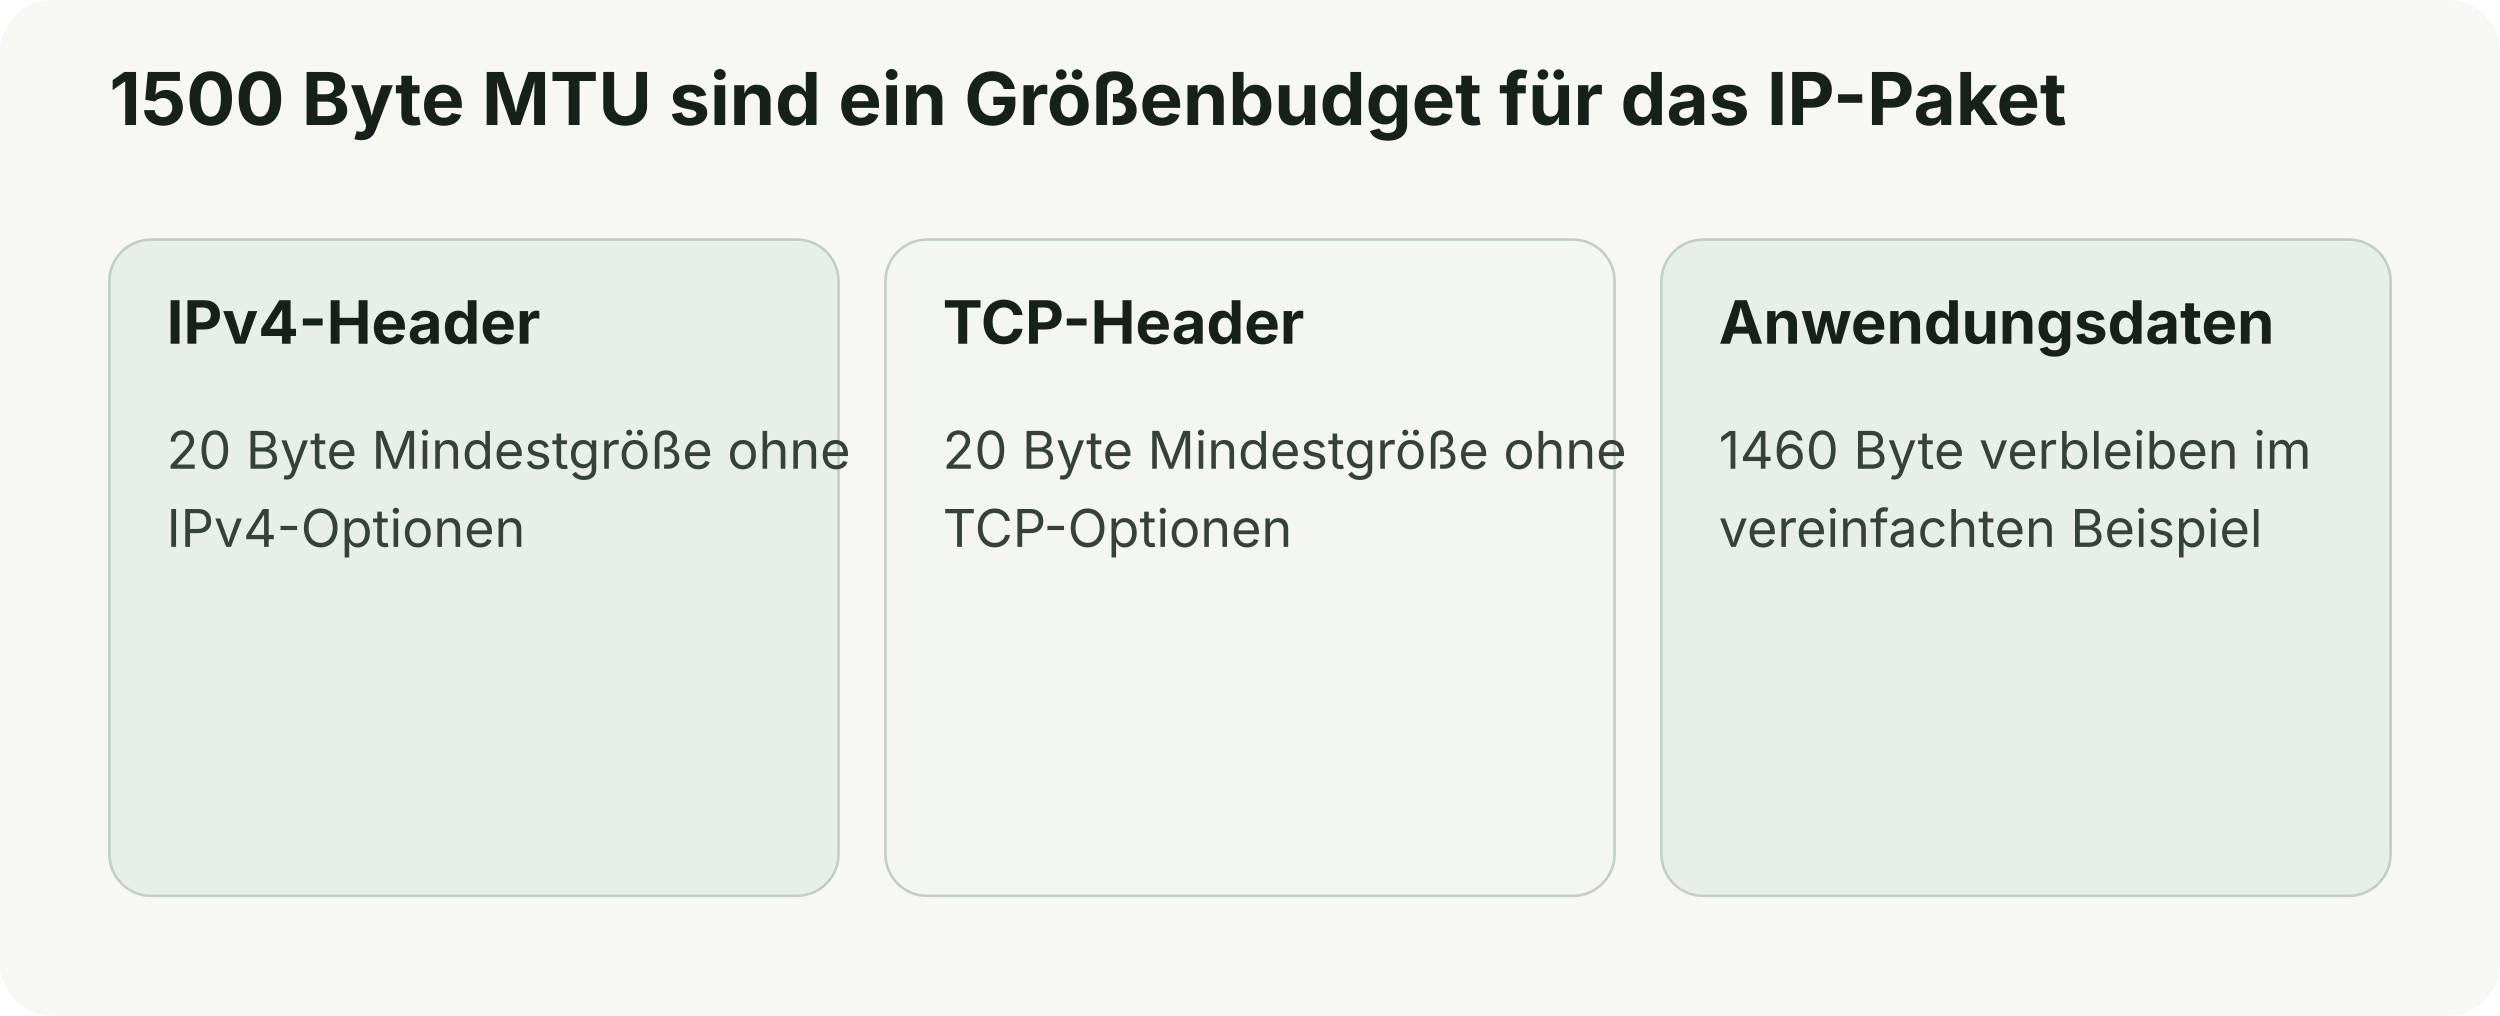
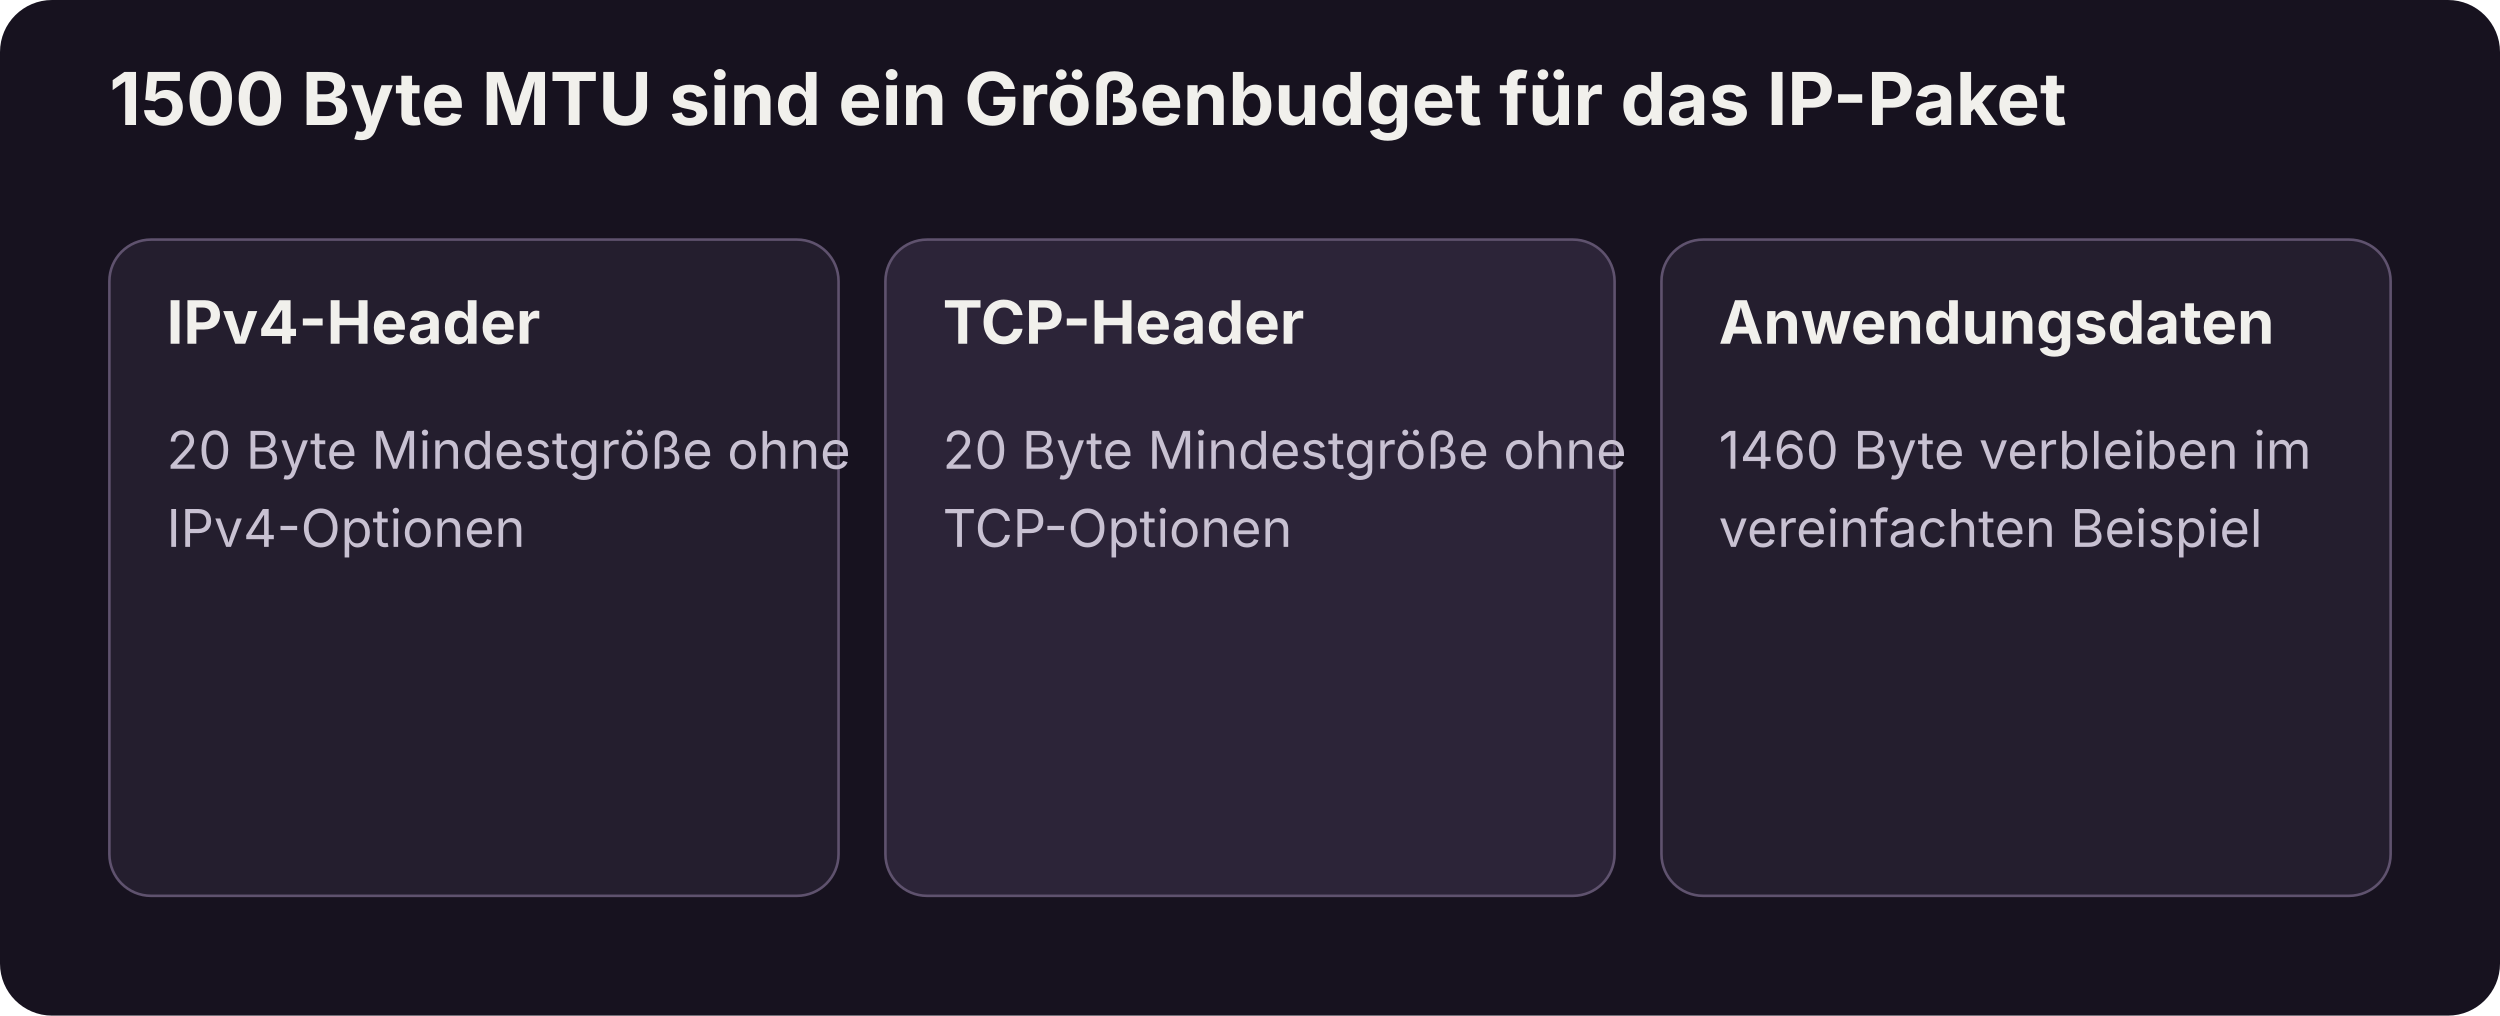
- <svg xmlns="http://www.w3.org/2000/svg" width="960" height="390" viewBox="0 0 960 390" role="img" aria-labelledby="title desc">
-   <rect width="100%" height="100%" rx="20" fill="#f7f8f4" />
-   <text x="42" y="48" text-anchor="start" font-family="Inter, Arial, sans-serif" font-size="28" font-weight="700" fill="#17211b">
+ <svg xmlns="http://www.w3.org/2000/svg" class="learning-diagram diagram-comparison" width="960" height="390" viewBox="0 0 960 390" role="img" aria-labelledby="diagram-mtu-budget-title diagram-mtu-budget-desc">
+   <rect class="diagram-canvas" width="100%" height="100%" rx="20" fill="var(--diagram-canvas, #17121f)" />
+   <text class="diagram-title" x="42" y="48" text-anchor="start" font-family="Inter, Arial, sans-serif" font-size="28" font-weight="700" fill="var(--diagram-text, #f1f0ec)">
    <tspan x="42" dy="0">1500 Byte MTU sind ein Größenbudget für das IP-Paket</tspan>
  </text>
  <g>
-     <rect x="42" y="92" width="280" height="252" rx="16" fill="#e7efe8" stroke="#c3cec5" />
-     <text x="64" y="132" text-anchor="start" font-family="Inter, Arial, sans-serif" font-size="23" font-weight="700" fill="#17211b">
+     <rect class="diagram-row" x="42" y="92" width="280" height="252" rx="16" fill="var(--diagram-surface, #241e2e)" stroke="var(--diagram-border, #5f526e)" />
+     <text x="64" y="132" text-anchor="start" font-family="Inter, Arial, sans-serif" font-size="23" font-weight="700" fill="var(--diagram-text, #f1f0ec)">
      <tspan x="64" dy="0">IPv4-Header</tspan>
    </text>
-     <text x="64" y="180" font-family="Inter, Arial, sans-serif" font-size="20" fill="#344239">
+     <text x="64" y="180" font-family="Inter, Arial, sans-serif" font-size="20" fill="var(--diagram-muted, #c8c1d2)">
      <tspan x="64" dy="0">20 Byte Mindestgröße ohne</tspan>
      <tspan x="64" dy="30">IPv4-Optionen</tspan>
    </text>
  </g>
  <g>
-     <rect x="340" y="92" width="280" height="252" rx="16" fill="#f3f6f1" stroke="#c3cec5" />
-     <text x="362" y="132" text-anchor="start" font-family="Inter, Arial, sans-serif" font-size="23" font-weight="700" fill="#17211b">
+     <rect class="diagram-row" x="340" y="92" width="280" height="252" rx="16" fill="var(--diagram-surface-alt, #2c2438)" stroke="var(--diagram-border, #5f526e)" />
+     <text x="362" y="132" text-anchor="start" font-family="Inter, Arial, sans-serif" font-size="23" font-weight="700" fill="var(--diagram-text, #f1f0ec)">
      <tspan x="362" dy="0">TCP-Header</tspan>
    </text>
-     <text x="362" y="180" font-family="Inter, Arial, sans-serif" font-size="20" fill="#344239">
+     <text x="362" y="180" font-family="Inter, Arial, sans-serif" font-size="20" fill="var(--diagram-muted, #c8c1d2)">
      <tspan x="362" dy="0">20 Byte Mindestgröße ohne</tspan>
      <tspan x="362" dy="30">TCP-Optionen</tspan>
    </text>
  </g>
  <g>
-     <rect x="638" y="92" width="280" height="252" rx="16" fill="#e7efe8" stroke="#c3cec5" />
-     <text x="660" y="132" text-anchor="start" font-family="Inter, Arial, sans-serif" font-size="23" font-weight="700" fill="#17211b">
+     <rect class="diagram-row" x="638" y="92" width="280" height="252" rx="16" fill="var(--diagram-surface, #241e2e)" stroke="var(--diagram-border, #5f526e)" />
+     <text x="660" y="132" text-anchor="start" font-family="Inter, Arial, sans-serif" font-size="23" font-weight="700" fill="var(--diagram-text, #f1f0ec)">
      <tspan x="660" dy="0">Anwendungsdaten</tspan>
    </text>
-     <text x="660" y="180" font-family="Inter, Arial, sans-serif" font-size="20" fill="#344239">
+     <text x="660" y="180" font-family="Inter, Arial, sans-serif" font-size="20" fill="var(--diagram-muted, #c8c1d2)">
      <tspan x="660" dy="0">1460 Byte verbleiben im</tspan>
      <tspan x="660" dy="30">vereinfachten Beispiel</tspan>
    </text>
  </g>
</svg>
